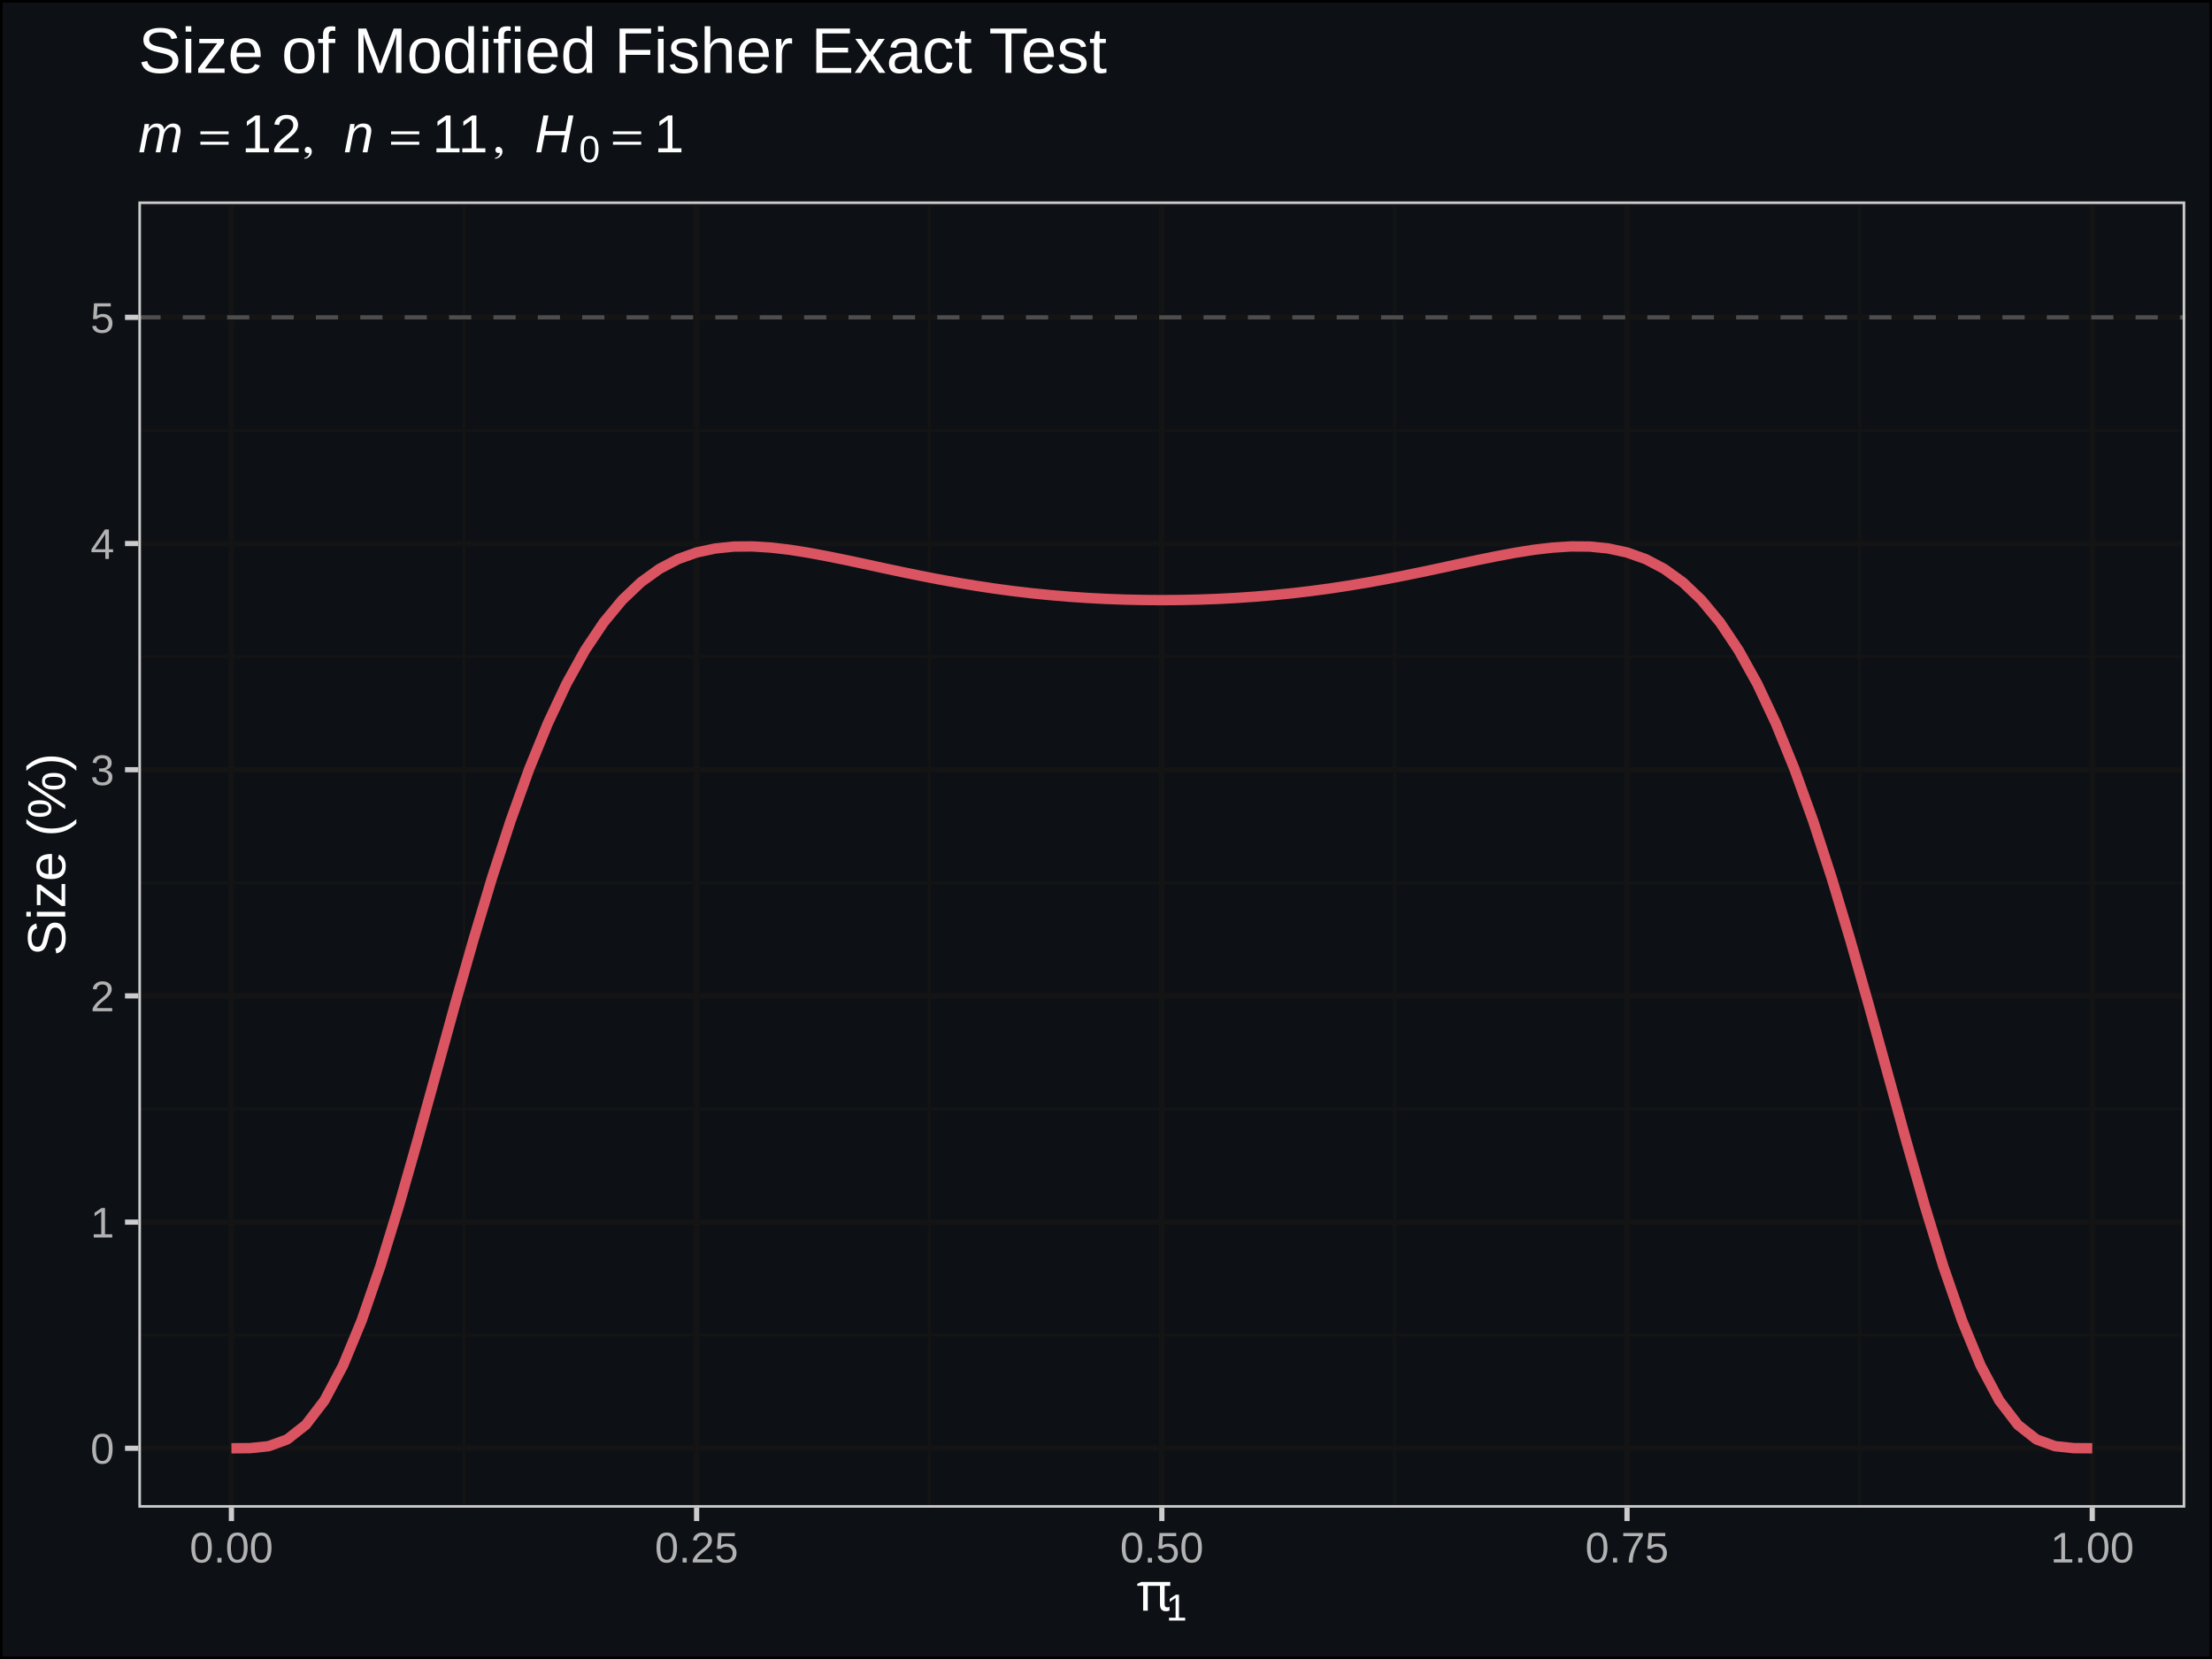
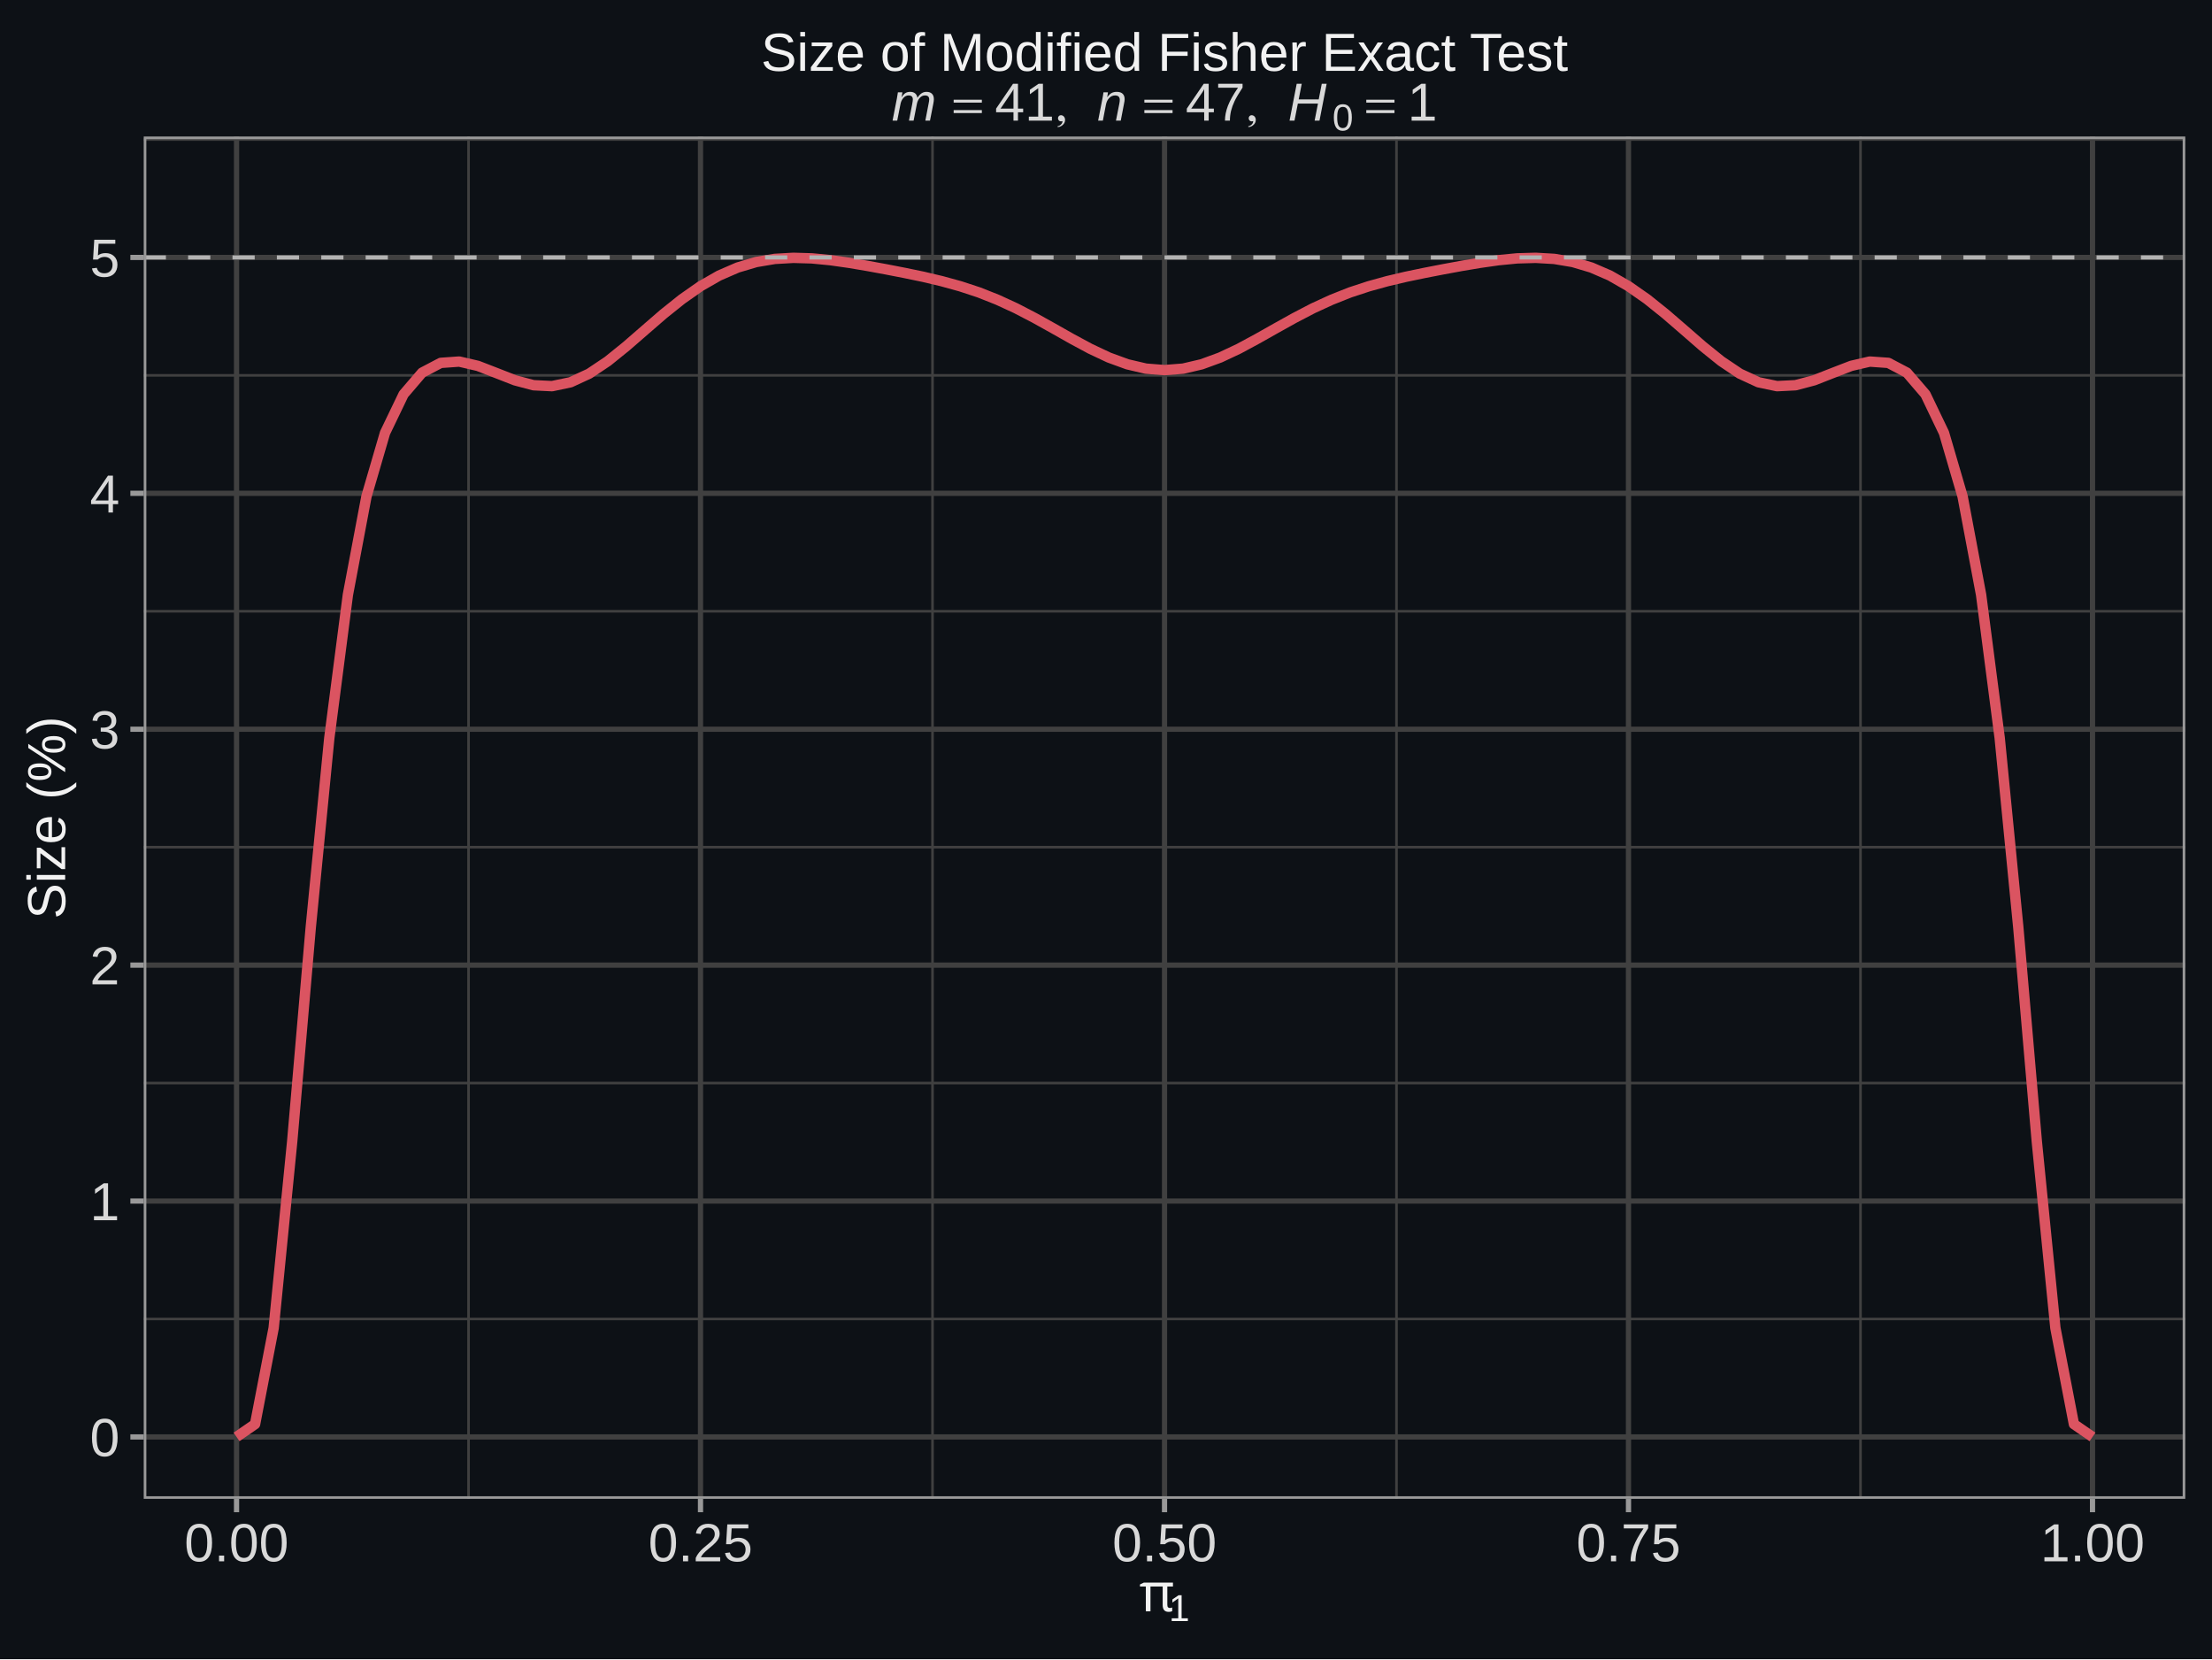
- <svg xmlns="http://www.w3.org/2000/svg" class="svglite" width="453.54pt" height="340.16pt" viewBox="0 0 453.54 340.16">
-   <defs>
-     <style type="text/css">
+ <svg xmlns="http://www.w3.org/2000/svg" width="453.54pt" height="340.16pt" viewBox="0 0 453.54 340.16">
+   <g class="svglite">
+     <defs>
+       <style type="text/css">
    .svglite line, .svglite polyline, .svglite polygon, .svglite path, .svglite rect, .svglite circle {
      fill: none;
      stroke: #000000;
      stroke-linecap: round;
      stroke-linejoin: round;
      stroke-miterlimit: 10.00;
    }
    .svglite text {
      white-space: pre;
    }
+     .svglite g.glyphgroup path {
+       fill: inherit;
+       stroke: none;
+     }
  </style>
-   </defs>
-   <rect width="100%" height="100%" style="stroke: none; fill: none;" />
-   <defs>
-     <clipPath id="cpMC4wMHw0NTMuNTR8MC4wMHwzNDAuMTY=">
-       <rect x="0.00" y="0.00" width="453.54" height="340.16" />
-     </clipPath>
-   </defs>
-   <g clip-path="url(#cpMC4wMHw0NTMuNTR8MC4wMHwzNDAuMTY=)">
-     <rect x="0" y="0.00" width="453.54" height="340.16" style="stroke-width: 1.07; fill: #0D1116;" />
-   </g>
-   <defs>
-     <clipPath id="cpMjguMzd8NDQ4LjA2fDQxLjMwfDMwOS4xMA==">
-       <rect x="28.37" y="41.30" width="419.69" height="267.81" />
-     </clipPath>
-   </defs>
-   <g clip-path="url(#cpMjguMzd8NDQ4LjA2fDQxLjMwfDMwOS4xMA==)">
-     <rect x="28.37" y="41.30" width="419.69" height="267.81" style="stroke-width: 1.07; stroke: none; fill: #0D1116;" />
-     <polyline points="28.37,273.74 448.06,273.74 " style="stroke-width: 0.53; stroke: #141414; stroke-linecap: butt;" />
-     <polyline points="28.37,227.37 448.06,227.37 " style="stroke-width: 0.53; stroke: #141414; stroke-linecap: butt;" />
-     <polyline points="28.37,181.00 448.06,181.00 " style="stroke-width: 0.53; stroke: #141414; stroke-linecap: butt;" />
-     <polyline points="28.37,134.62 448.06,134.62 " style="stroke-width: 0.53; stroke: #141414; stroke-linecap: butt;" />
-     <polyline points="28.37,88.25 448.06,88.25 " style="stroke-width: 0.53; stroke: #141414; stroke-linecap: butt;" />
-     <polyline points="28.37,41.88 448.06,41.88 " style="stroke-width: 0.53; stroke: #141414; stroke-linecap: butt;" />
-     <polyline points="95.14,309.10 95.14,41.30 " style="stroke-width: 0.53; stroke: #141414; stroke-linecap: butt;" />
-     <polyline points="190.53,309.10 190.53,41.30 " style="stroke-width: 0.53; stroke: #141414; stroke-linecap: butt;" />
-     <polyline points="285.91,309.10 285.91,41.30 " style="stroke-width: 0.53; stroke: #141414; stroke-linecap: butt;" />
-     <polyline points="381.29,309.10 381.29,41.30 " style="stroke-width: 0.53; stroke: #141414; stroke-linecap: butt;" />
-     <polyline points="28.37,296.93 448.06,296.93 " style="stroke-width: 1.07; stroke: #141414; stroke-linecap: butt;" />
-     <polyline points="28.37,250.56 448.06,250.56 " style="stroke-width: 1.07; stroke: #141414; stroke-linecap: butt;" />
-     <polyline points="28.37,204.18 448.06,204.18 " style="stroke-width: 1.07; stroke: #141414; stroke-linecap: butt;" />
-     <polyline points="28.37,157.81 448.06,157.81 " style="stroke-width: 1.07; stroke: #141414; stroke-linecap: butt;" />
-     <polyline points="28.37,111.44 448.06,111.44 " style="stroke-width: 1.07; stroke: #141414; stroke-linecap: butt;" />
-     <polyline points="28.37,65.06 448.06,65.06 " style="stroke-width: 1.07; stroke: #141414; stroke-linecap: butt;" />
-     <polyline points="47.45,309.10 47.45,41.30 " style="stroke-width: 1.07; stroke: #141414; stroke-linecap: butt;" />
-     <polyline points="142.83,309.10 142.83,41.30 " style="stroke-width: 1.07; stroke: #141414; stroke-linecap: butt;" />
-     <polyline points="238.22,309.10 238.22,41.30 " style="stroke-width: 1.07; stroke: #141414; stroke-linecap: butt;" />
-     <polyline points="333.60,309.10 333.60,41.30 " style="stroke-width: 1.07; stroke: #141414; stroke-linecap: butt;" />
-     <polyline points="428.99,309.10 428.99,41.30 " style="stroke-width: 1.07; stroke: #141414; stroke-linecap: butt;" />
-     <polyline points="47.45,296.93 51.26,296.90 55.08,296.50 58.89,295.11 62.71,292.11 66.53,287.12 70.34,279.95 74.16,270.71 77.97,259.67 81.79,247.22 85.60,233.84 89.42,220.01 93.23,206.18 97.05,192.75 100.86,180.04 104.68,168.31 108.49,157.70 112.31,148.33 116.13,140.21 119.94,133.33 123.76,127.63 127.57,123.02 131.39,119.39 135.20,116.64 139.02,114.63 142.83,113.27 146.65,112.45 150.46,112.06 154.28,112.03 158.09,112.27 161.91,112.71 165.73,113.32 169.54,114.03 173.36,114.80 177.17,115.61 180.99,116.44 184.80,117.25 188.62,118.03 192.43,118.77 196.25,119.46 200.06,120.09 203.88,120.67 207.69,121.18 211.51,121.63 215.33,122.01 219.14,122.33 222.96,122.59 226.77,122.79 230.59,122.93 234.40,123.01 238.22,123.04 242.03,123.01 245.85,122.93 249.66,122.79 253.48,122.59 257.29,122.33 261.11,122.01 264.93,121.63 268.74,121.18 272.56,120.67 276.37,120.09 280.19,119.46 284.00,118.77 287.82,118.03 291.63,117.25 295.45,116.44 299.26,115.61 303.08,114.80 306.89,114.03 310.71,113.32 314.53,112.71 318.34,112.27 322.16,112.03 325.97,112.06 329.79,112.45 333.60,113.27 337.42,114.63 341.23,116.64 345.05,119.39 348.86,123.02 352.68,127.63 356.49,133.33 360.31,140.21 364.13,148.33 367.94,157.70 371.76,168.31 375.57,180.04 379.39,192.75 383.20,206.18 387.02,220.01 390.83,233.84 394.65,247.22 398.46,259.67 402.28,270.71 406.09,279.95 409.91,287.12 413.73,292.11 417.54,295.11 421.36,296.50 425.17,296.90 428.99,296.93 " style="stroke-width: 2.13; stroke: #DB5461; stroke-linecap: butt;" />
-     <line x1="28.37" y1="65.06" x2="448.06" y2="65.06" style="stroke-width: 0.85; stroke: #4D4D4D; stroke-dasharray: 4.55,4.55; stroke-linecap: butt;" />
-     <rect x="28.37" y="41.30" width="419.69" height="267.81" style="stroke-width: 1.07; stroke: #CCCCCC;" />
-   </g>
-   <g clip-path="url(#cpMC4wMHw0NTMuNTR8MC4wMHwzNDAuMTY=)">
-     <text x="23.44" y="300.08" text-anchor="end" style="font-size: 8.80px;fill: #B2B2B2; font-family: &quot;Arial&quot;;" textLength="4.90px" lengthAdjust="spacingAndGlyphs">0</text>
-     <text x="23.44" y="253.71" text-anchor="end" style="font-size: 8.80px;fill: #B2B2B2; font-family: &quot;Arial&quot;;" textLength="4.90px" lengthAdjust="spacingAndGlyphs">1</text>
-     <text x="23.44" y="207.34" text-anchor="end" style="font-size: 8.80px;fill: #B2B2B2; font-family: &quot;Arial&quot;;" textLength="4.90px" lengthAdjust="spacingAndGlyphs">2</text>
-     <text x="23.44" y="160.96" text-anchor="end" style="font-size: 8.80px;fill: #B2B2B2; font-family: &quot;Arial&quot;;" textLength="4.90px" lengthAdjust="spacingAndGlyphs">3</text>
-     <text x="23.44" y="114.59" text-anchor="end" style="font-size: 8.80px;fill: #B2B2B2; font-family: &quot;Arial&quot;;" textLength="4.90px" lengthAdjust="spacingAndGlyphs">4</text>
-     <text x="23.44" y="68.22" text-anchor="end" style="font-size: 8.80px;fill: #B2B2B2; font-family: &quot;Arial&quot;;" textLength="4.90px" lengthAdjust="spacingAndGlyphs">5</text>
-     <polyline points="25.63,296.93 28.37,296.93 " style="stroke-width: 1.07; stroke: #CCCCCC; stroke-linecap: butt;" />
-     <polyline points="25.63,250.56 28.37,250.56 " style="stroke-width: 1.07; stroke: #CCCCCC; stroke-linecap: butt;" />
-     <polyline points="25.63,204.18 28.37,204.18 " style="stroke-width: 1.07; stroke: #CCCCCC; stroke-linecap: butt;" />
-     <polyline points="25.63,157.81 28.37,157.81 " style="stroke-width: 1.07; stroke: #CCCCCC; stroke-linecap: butt;" />
-     <polyline points="25.63,111.44 28.37,111.44 " style="stroke-width: 1.07; stroke: #CCCCCC; stroke-linecap: butt;" />
-     <polyline points="25.63,65.06 28.37,65.06 " style="stroke-width: 1.07; stroke: #CCCCCC; stroke-linecap: butt;" />
-     <polyline points="47.45,311.84 47.45,309.10 " style="stroke-width: 1.07; stroke: #CCCCCC; stroke-linecap: butt;" />
-     <polyline points="142.83,311.84 142.83,309.10 " style="stroke-width: 1.07; stroke: #CCCCCC; stroke-linecap: butt;" />
-     <polyline points="238.22,311.84 238.22,309.10 " style="stroke-width: 1.07; stroke: #CCCCCC; stroke-linecap: butt;" />
-     <polyline points="333.60,311.84 333.60,309.10 " style="stroke-width: 1.07; stroke: #CCCCCC; stroke-linecap: butt;" />
-     <polyline points="428.99,311.84 428.99,309.10 " style="stroke-width: 1.07; stroke: #CCCCCC; stroke-linecap: butt;" />
-     <text x="47.45" y="320.34" text-anchor="middle" style="font-size: 8.80px;fill: #B2B2B2; font-family: &quot;Arial&quot;;" textLength="17.13px" lengthAdjust="spacingAndGlyphs">0.00</text>
-     <text x="142.83" y="320.34" text-anchor="middle" style="font-size: 8.80px;fill: #B2B2B2; font-family: &quot;Arial&quot;;" textLength="17.13px" lengthAdjust="spacingAndGlyphs">0.25</text>
-     <text x="238.22" y="320.34" text-anchor="middle" style="font-size: 8.80px;fill: #B2B2B2; font-family: &quot;Arial&quot;;" textLength="17.13px" lengthAdjust="spacingAndGlyphs">0.50</text>
-     <text x="333.60" y="320.34" text-anchor="middle" style="font-size: 8.80px;fill: #B2B2B2; font-family: &quot;Arial&quot;;" textLength="17.13px" lengthAdjust="spacingAndGlyphs">0.75</text>
-     <text x="428.99" y="320.34" text-anchor="middle" style="font-size: 8.80px;fill: #B2B2B2; font-family: &quot;Arial&quot;;" textLength="17.13px" lengthAdjust="spacingAndGlyphs">1.00</text>
-     <text x="233.06" y="330.23" style="font-size: 11.00px;fill: #FFFFFF; font-family: &quot;Symbol&quot;;" textLength="6.03px" lengthAdjust="spacingAndGlyphs">π</text>
-     <text x="239.10" y="332.24" style="font-size: 7.70px;fill: #FFFFFF; font-family: &quot;Arial&quot;;" textLength="4.28px" lengthAdjust="spacingAndGlyphs">1</text>
-     <text transform="translate(13.37,175.20) rotate(-90)" text-anchor="middle" style="font-size: 11.00px;fill: #FFFFFF; font-family: &quot;Arial&quot;;" textLength="41.56px" lengthAdjust="spacingAndGlyphs">Size (%)</text>
-     <text x="28.37" y="31.23" style="font-size: 11.00px; font-style: italic;fill: #FFFFFF; font-family: &quot;Arial&quot;;" textLength="9.17px" lengthAdjust="spacingAndGlyphs">m</text>
-     <text x="40.97" y="31.23" style="font-size: 11.00px;fill: #FFFFFF; font-family: &quot;Symbol&quot;;" textLength="6.03px" lengthAdjust="spacingAndGlyphs">=</text>
-     <text x="49.55" y="31.23" style="font-size: 11.00px;fill: #FFFFFF; font-family: &quot;Arial&quot;;" textLength="12.24px" lengthAdjust="spacingAndGlyphs">12</text>
-     <text x="61.79" y="31.23" style="font-size: 11.00px;fill: #FFFFFF; font-family: &quot;Symbol&quot;;" textLength="2.75px" lengthAdjust="spacingAndGlyphs">,</text>
-     <text x="64.54" y="31.23" style="font-size: 11.00px;fill: #FFFFFF; font-family: &quot;Symbol&quot;;" textLength="2.75px" lengthAdjust="spacingAndGlyphs"> </text>
-     <text x="70.51" y="31.23" style="font-size: 11.00px; font-style: italic;fill: #FFFFFF; font-family: &quot;Arial&quot;;" textLength="6.12px" lengthAdjust="spacingAndGlyphs">n</text>
-     <text x="80.06" y="31.23" style="font-size: 11.00px;fill: #FFFFFF; font-family: &quot;Symbol&quot;;" textLength="6.03px" lengthAdjust="spacingAndGlyphs">=</text>
-     <text x="88.64" y="31.23" style="font-size: 11.00px;fill: #FFFFFF; font-family: &quot;Arial&quot;;" textLength="12.24px" lengthAdjust="spacingAndGlyphs">11</text>
-     <text x="100.88" y="31.23" style="font-size: 11.00px;fill: #FFFFFF; font-family: &quot;Symbol&quot;;" textLength="2.75px" lengthAdjust="spacingAndGlyphs">,</text>
-     <text x="103.63" y="31.23" style="font-size: 11.00px;fill: #FFFFFF; font-family: &quot;Symbol&quot;;" textLength="2.75px" lengthAdjust="spacingAndGlyphs"> </text>
-     <text x="109.61" y="31.23" style="font-size: 11.00px; font-style: italic;fill: #FFFFFF; font-family: &quot;Arial&quot;;" textLength="7.94px" lengthAdjust="spacingAndGlyphs">H</text>
-     <text x="118.74" y="33.24" style="font-size: 7.70px;fill: #FFFFFF; font-family: &quot;Arial&quot;;" textLength="4.28px" lengthAdjust="spacingAndGlyphs">0</text>
-     <text x="125.56" y="31.23" style="font-size: 11.00px;fill: #FFFFFF; font-family: &quot;Symbol&quot;;" textLength="6.03px" lengthAdjust="spacingAndGlyphs">=</text>
-     <text x="134.14" y="31.23" style="font-size: 11.00px;fill: #FFFFFF; font-family: &quot;Arial&quot;;" textLength="6.12px" lengthAdjust="spacingAndGlyphs">1</text>
-     <text x="28.37" y="14.94" style="font-size: 13.20px;fill: #FFFFFF; font-family: &quot;Arial&quot;;" textLength="200.14px" lengthAdjust="spacingAndGlyphs">Size of Modified Fisher Exact Test</text>
+     </defs>
+     <rect width="100%" height="100%" style="stroke: none; fill: #0D1116;" />
+     <defs>
+       <clipPath id="cpMC4wMHw0NTMuNTR8MC4wMHwzNDAuMTY=">
+         <rect x="0.00" y="0.00" width="453.54" height="340.16" />
+       </clipPath>
+     </defs>
+     <g clip-path="url(#cpMC4wMHw0NTMuNTR8MC4wMHwzNDAuMTY=)">
+       <rect x="0" y="0.00" width="453.54" height="340.16" style="stroke-width: 1.07; stroke: none; fill: #0D1116;" />
+     </g>
+     <defs>
+       <clipPath id="cpMjkuNDd8NDQ4LjA2fDI3Ljk5fDMwNy4zMA==">
+         <rect x="29.47" y="27.99" width="418.59" height="279.31" />
+       </clipPath>
+     </defs>
+     <g clip-path="url(#cpMjkuNDd8NDQ4LjA2fDI3Ljk5fDMwNy4zMA==)">
+       <rect x="29.47" y="27.99" width="418.59" height="279.31" style="stroke-width: 1.07; stroke: none; fill: #0D1116;" />
+       <polyline points="29.47,270.42 448.06,270.42 " style="stroke-width: 0.53; stroke: #404040; stroke-linecap: butt;" />
+       <polyline points="29.47,222.05 448.06,222.05 " style="stroke-width: 0.53; stroke: #404040; stroke-linecap: butt;" />
+       <polyline points="29.47,173.69 448.06,173.69 " style="stroke-width: 0.53; stroke: #404040; stroke-linecap: butt;" />
+       <polyline points="29.47,125.32 448.06,125.32 " style="stroke-width: 0.53; stroke: #404040; stroke-linecap: butt;" />
+       <polyline points="29.47,76.96 448.06,76.96 " style="stroke-width: 0.53; stroke: #404040; stroke-linecap: butt;" />
+       <polyline points="29.47,28.60 448.06,28.60 " style="stroke-width: 0.53; stroke: #404040; stroke-linecap: butt;" />
+       <polyline points="96.07,307.30 96.07,27.99 " style="stroke-width: 0.53; stroke: #404040; stroke-linecap: butt;" />
+       <polyline points="191.20,307.30 191.20,27.99 " style="stroke-width: 0.53; stroke: #404040; stroke-linecap: butt;" />
+       <polyline points="286.33,307.30 286.33,27.99 " style="stroke-width: 0.53; stroke: #404040; stroke-linecap: butt;" />
+       <polyline points="381.47,307.30 381.47,27.99 " style="stroke-width: 0.53; stroke: #404040; stroke-linecap: butt;" />
+       <polyline points="29.47,294.60 448.06,294.60 " style="stroke-width: 1.07; stroke: #404040; stroke-linecap: butt;" />
+       <polyline points="29.47,246.24 448.06,246.24 " style="stroke-width: 1.07; stroke: #404040; stroke-linecap: butt;" />
+       <polyline points="29.47,197.87 448.06,197.87 " style="stroke-width: 1.07; stroke: #404040; stroke-linecap: butt;" />
+       <polyline points="29.47,149.51 448.06,149.51 " style="stroke-width: 1.07; stroke: #404040; stroke-linecap: butt;" />
+       <polyline points="29.47,101.14 448.06,101.14 " style="stroke-width: 1.07; stroke: #404040; stroke-linecap: butt;" />
+       <polyline points="29.47,52.78 448.06,52.78 " style="stroke-width: 1.07; stroke: #404040; stroke-linecap: butt;" />
+       <polyline points="48.50,307.30 48.50,27.99 " style="stroke-width: 1.07; stroke: #404040; stroke-linecap: butt;" />
+       <polyline points="143.63,307.30 143.63,27.99 " style="stroke-width: 1.07; stroke: #404040; stroke-linecap: butt;" />
+       <polyline points="238.77,307.30 238.77,27.99 " style="stroke-width: 1.07; stroke: #404040; stroke-linecap: butt;" />
+       <polyline points="333.90,307.30 333.90,27.99 " style="stroke-width: 1.07; stroke: #404040; stroke-linecap: butt;" />
+       <polyline points="429.04,307.30 429.04,27.99 " style="stroke-width: 1.07; stroke: #404040; stroke-linecap: butt;" />
+       <polyline points="48.50,294.60 52.30,291.98 56.11,272.27 59.91,234.04 63.72,190.09 67.52,151.30 71.33,121.95 75.14,101.77 78.94,88.76 82.75,80.84 86.55,76.40 90.36,74.40 94.16,74.13 97.97,75.01 101.77,76.48 105.58,77.97 109.38,78.98 113.19,79.17 116.99,78.37 120.80,76.61 124.61,74.06 128.41,70.99 132.22,67.68 136.02,64.39 139.83,61.34 143.63,58.68 147.44,56.50 151.24,54.85 155.05,53.72 158.85,53.08 162.66,52.86 166.46,52.97 170.27,53.34 174.08,53.88 177.88,54.52 181.69,55.22 185.49,55.96 189.30,56.75 193.10,57.65 196.91,58.70 200.71,59.95 204.52,61.46 208.32,63.21 212.13,65.19 215.94,67.31 219.74,69.46 223.55,71.51 227.35,73.30 231.16,74.69 234.96,75.58 238.77,75.88 242.57,75.58 246.38,74.69 250.18,73.30 253.99,71.51 257.79,69.46 261.60,67.31 265.41,65.19 269.21,63.21 273.02,61.46 276.82,59.95 280.63,58.70 284.43,57.65 288.24,56.75 292.04,55.96 295.85,55.22 299.65,54.52 303.46,53.88 307.26,53.34 311.07,52.97 314.88,52.86 318.68,53.08 322.49,53.72 326.29,54.85 330.10,56.50 333.90,58.68 337.71,61.34 341.51,64.39 345.32,67.68 349.12,70.99 352.93,74.06 356.73,76.61 360.54,78.37 364.35,79.17 368.15,78.98 371.96,77.97 375.76,76.48 379.57,75.01 383.37,74.13 387.18,74.40 390.98,76.40 394.79,80.84 398.59,88.76 402.40,101.77 406.20,121.95 410.01,151.30 413.82,190.09 417.62,234.04 421.43,272.27 425.23,291.98 429.04,294.60 " style="stroke-width: 2.13; stroke: #DB5461; stroke-linecap: butt;" />
+       <line x1="29.47" y1="52.78" x2="448.06" y2="52.78" style="stroke-width: 0.85; stroke: #B3B3B3; stroke-dasharray: 4.55,4.55; stroke-linecap: butt;" />
+       <rect x="29.47" y="27.99" width="418.59" height="279.31" style="stroke-width: 1.07; stroke: #999999;" />
+     </g>
+     <g clip-path="url(#cpMC4wMHw0NTMuNTR8MC4wMHwzNDAuMTY=)">
+       <text x="24.54" y="298.54" text-anchor="end" style="font-size: 11.00px;fill: #D9D9D9; font-family: &quot;Arial&quot;;" textLength="6.12px" lengthAdjust="spacingAndGlyphs">0</text>
+       <text x="24.54" y="250.17" text-anchor="end" style="font-size: 11.00px;fill: #D9D9D9; font-family: &quot;Arial&quot;;" textLength="6.12px" lengthAdjust="spacingAndGlyphs">1</text>
+       <text x="24.54" y="201.81" text-anchor="end" style="font-size: 11.00px;fill: #D9D9D9; font-family: &quot;Arial&quot;;" textLength="6.12px" lengthAdjust="spacingAndGlyphs">2</text>
+       <text x="24.54" y="153.45" text-anchor="end" style="font-size: 11.00px;fill: #D9D9D9; font-family: &quot;Arial&quot;;" textLength="6.12px" lengthAdjust="spacingAndGlyphs">3</text>
+       <text x="24.54" y="105.08" text-anchor="end" style="font-size: 11.00px;fill: #D9D9D9; font-family: &quot;Arial&quot;;" textLength="6.12px" lengthAdjust="spacingAndGlyphs">4</text>
+       <text x="24.54" y="56.72" text-anchor="end" style="font-size: 11.00px;fill: #D9D9D9; font-family: &quot;Arial&quot;;" textLength="6.12px" lengthAdjust="spacingAndGlyphs">5</text>
+       <polyline points="26.73,294.60 29.47,294.60 " style="stroke-width: 1.07; stroke: #999999; stroke-linecap: butt;" />
+       <polyline points="26.73,246.24 29.47,246.24 " style="stroke-width: 1.07; stroke: #999999; stroke-linecap: butt;" />
+       <polyline points="26.73,197.87 29.47,197.87 " style="stroke-width: 1.07; stroke: #999999; stroke-linecap: butt;" />
+       <polyline points="26.73,149.51 29.47,149.51 " style="stroke-width: 1.07; stroke: #999999; stroke-linecap: butt;" />
+       <polyline points="26.73,101.14 29.47,101.14 " style="stroke-width: 1.07; stroke: #999999; stroke-linecap: butt;" />
+       <polyline points="26.73,52.78 29.47,52.78 " style="stroke-width: 1.07; stroke: #999999; stroke-linecap: butt;" />
+       <polyline points="48.50,310.04 48.50,307.30 " style="stroke-width: 1.07; stroke: #999999; stroke-linecap: butt;" />
+       <polyline points="143.63,310.04 143.63,307.30 " style="stroke-width: 1.07; stroke: #999999; stroke-linecap: butt;" />
+       <polyline points="238.77,310.04 238.77,307.30 " style="stroke-width: 1.07; stroke: #999999; stroke-linecap: butt;" />
+       <polyline points="333.90,310.04 333.90,307.30 " style="stroke-width: 1.07; stroke: #999999; stroke-linecap: butt;" />
+       <polyline points="429.04,310.04 429.04,307.30 " style="stroke-width: 1.07; stroke: #999999; stroke-linecap: butt;" />
+       <text x="48.50" y="320.10" text-anchor="middle" style="font-size: 11.00px;fill: #D9D9D9; font-family: &quot;Arial&quot;;" textLength="21.44px" lengthAdjust="spacingAndGlyphs">0.00</text>
+       <text x="143.63" y="320.10" text-anchor="middle" style="font-size: 11.00px;fill: #D9D9D9; font-family: &quot;Arial&quot;;" textLength="21.44px" lengthAdjust="spacingAndGlyphs">0.25</text>
+       <text x="238.77" y="320.10" text-anchor="middle" style="font-size: 11.00px;fill: #D9D9D9; font-family: &quot;Arial&quot;;" textLength="21.44px" lengthAdjust="spacingAndGlyphs">0.50</text>
+       <text x="333.90" y="320.10" text-anchor="middle" style="font-size: 11.00px;fill: #D9D9D9; font-family: &quot;Arial&quot;;" textLength="21.44px" lengthAdjust="spacingAndGlyphs">0.75</text>
+       <text x="429.04" y="320.10" text-anchor="middle" style="font-size: 11.00px;fill: #D9D9D9; font-family: &quot;Arial&quot;;" textLength="21.44px" lengthAdjust="spacingAndGlyphs">1.00</text>
+       <text x="233.61" y="330.36" style="font-size: 11.00px;fill: #F2F2F2; font-family: &quot;Symbol&quot;;" textLength="6.03px" lengthAdjust="spacingAndGlyphs">π</text>
+       <text x="239.65" y="332.36" style="font-size: 7.70px;fill: #F2F2F2; font-family: &quot;Arial&quot;;" textLength="4.28px" lengthAdjust="spacingAndGlyphs">1</text>
+       <text transform="translate(13.36,167.64) rotate(-90)" text-anchor="middle" style="font-size: 11.00px;fill: #F2F2F2; font-family: &quot;Arial&quot;;" textLength="41.56px" lengthAdjust="spacingAndGlyphs">Size (%)</text>
+       <text x="182.82" y="24.74" style="font-size: 11.00px; font-style: italic;fill: #D9D9D9; font-family: &quot;Arial&quot;;" textLength="9.16px" lengthAdjust="spacingAndGlyphs">m</text>
+       <text x="195.41" y="24.74" style="font-size: 11.00px;fill: #D9D9D9; font-family: &quot;Symbol&quot;;" textLength="6.03px" lengthAdjust="spacingAndGlyphs">=</text>
+       <text x="203.99" y="24.74" style="font-size: 11.00px;fill: #D9D9D9; font-family: &quot;Arial&quot;;" textLength="12.25px" lengthAdjust="spacingAndGlyphs">41</text>
+       <text x="216.24" y="24.74" style="font-size: 11.00px;fill: #D9D9D9; font-family: &quot;Symbol&quot;;" textLength="2.75px" lengthAdjust="spacingAndGlyphs">,</text>
+       <text x="218.99" y="24.74" style="font-size: 11.00px;fill: #D9D9D9; font-family: &quot;Symbol&quot;;" textLength="2.75px" lengthAdjust="spacingAndGlyphs"> </text>
+       <text x="224.97" y="24.74" style="font-size: 11.00px; font-style: italic;fill: #D9D9D9; font-family: &quot;Arial&quot;;" textLength="6.12px" lengthAdjust="spacingAndGlyphs">n</text>
+       <text x="234.51" y="24.74" style="font-size: 11.00px;fill: #D9D9D9; font-family: &quot;Symbol&quot;;" textLength="6.03px" lengthAdjust="spacingAndGlyphs">=</text>
+       <text x="243.09" y="24.74" style="font-size: 11.00px;fill: #D9D9D9; font-family: &quot;Arial&quot;;" textLength="12.25px" lengthAdjust="spacingAndGlyphs">47</text>
+       <text x="255.34" y="24.74" style="font-size: 11.00px;fill: #D9D9D9; font-family: &quot;Symbol&quot;;" textLength="2.75px" lengthAdjust="spacingAndGlyphs">,</text>
+       <text x="258.09" y="24.74" style="font-size: 11.00px;fill: #D9D9D9; font-family: &quot;Symbol&quot;;" textLength="2.75px" lengthAdjust="spacingAndGlyphs"> </text>
+       <text x="264.06" y="24.74" style="font-size: 11.00px; font-style: italic;fill: #D9D9D9; font-family: &quot;Arial&quot;;" textLength="7.94px" lengthAdjust="spacingAndGlyphs">H</text>
+       <text x="273.19" y="26.74" style="font-size: 7.70px;fill: #D9D9D9; font-family: &quot;Arial&quot;;" textLength="4.28px" lengthAdjust="spacingAndGlyphs">0</text>
+       <text x="280.01" y="24.74" style="font-size: 11.00px;fill: #D9D9D9; font-family: &quot;Symbol&quot;;" textLength="6.03px" lengthAdjust="spacingAndGlyphs">=</text>
+       <text x="288.59" y="24.74" style="font-size: 11.00px;fill: #D9D9D9; font-family: &quot;Arial&quot;;" textLength="6.12px" lengthAdjust="spacingAndGlyphs">1</text>
+       <text x="238.77" y="14.52" text-anchor="middle" style="font-size: 11.00px;fill: #F2F2F2; font-family: &quot;Arial&quot;;" textLength="165.58px" lengthAdjust="spacingAndGlyphs">Size of Modified Fisher Exact Test</text>
+     </g>
  </g>
</svg>
